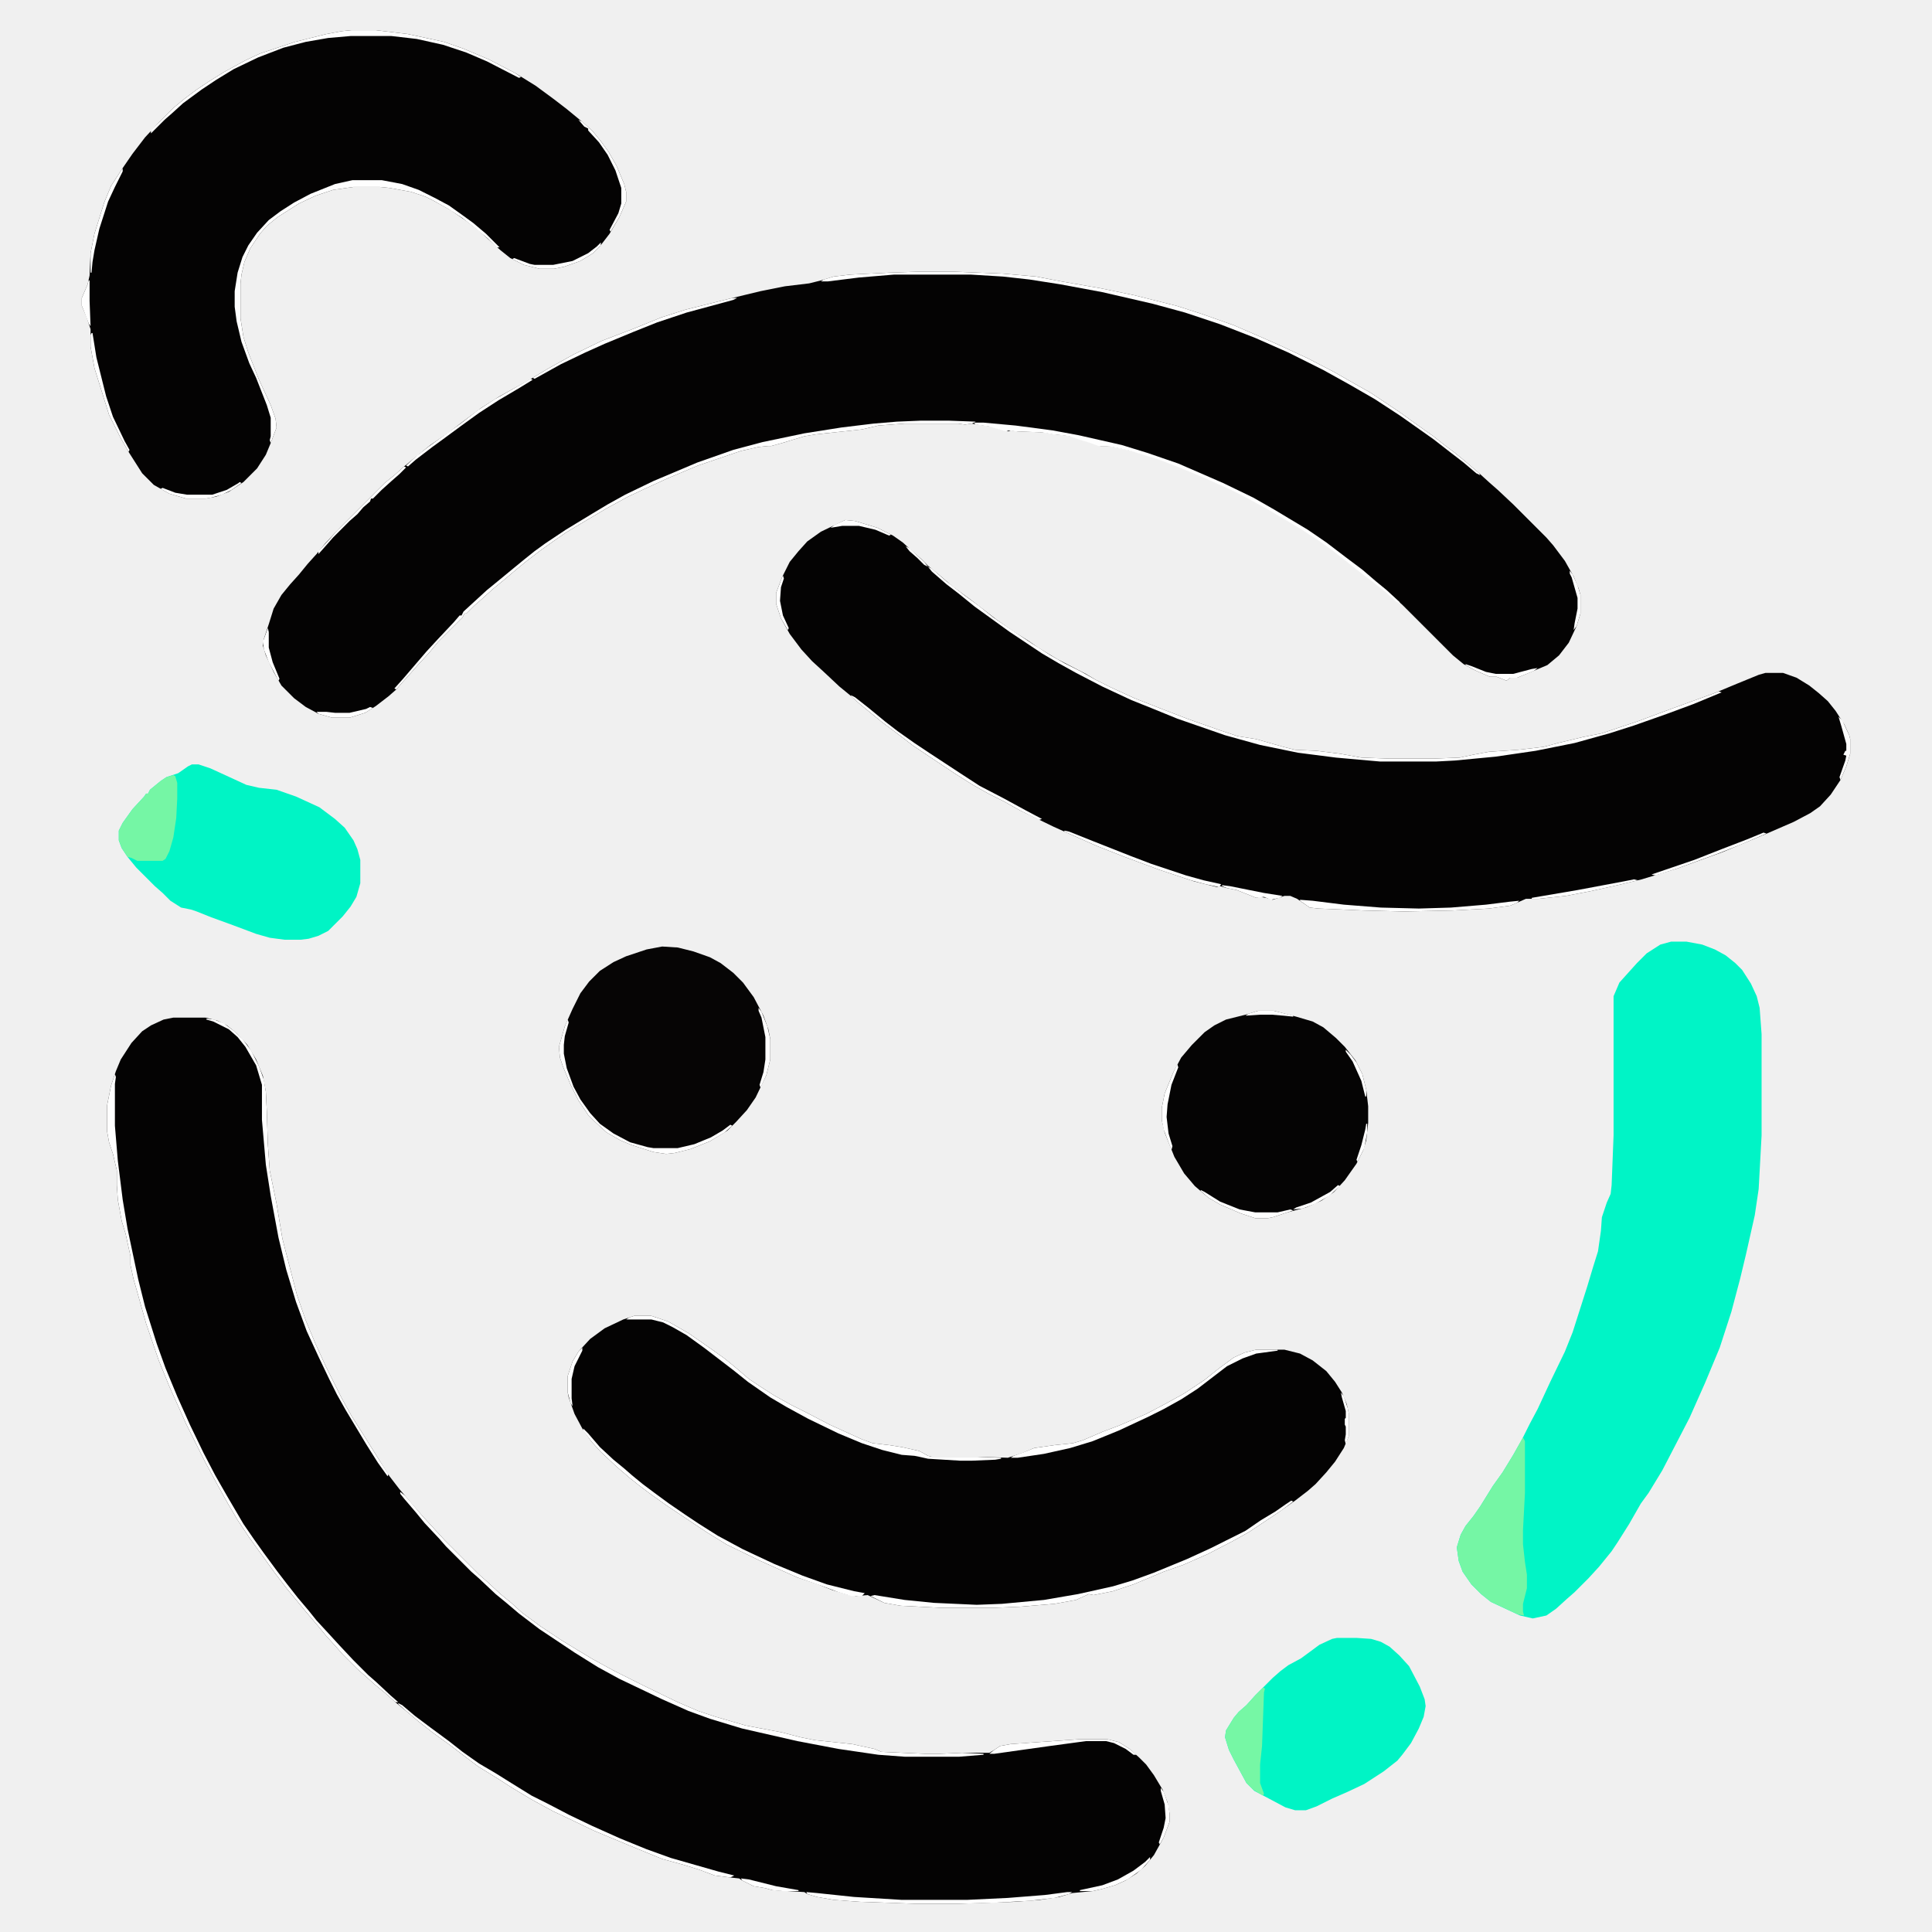
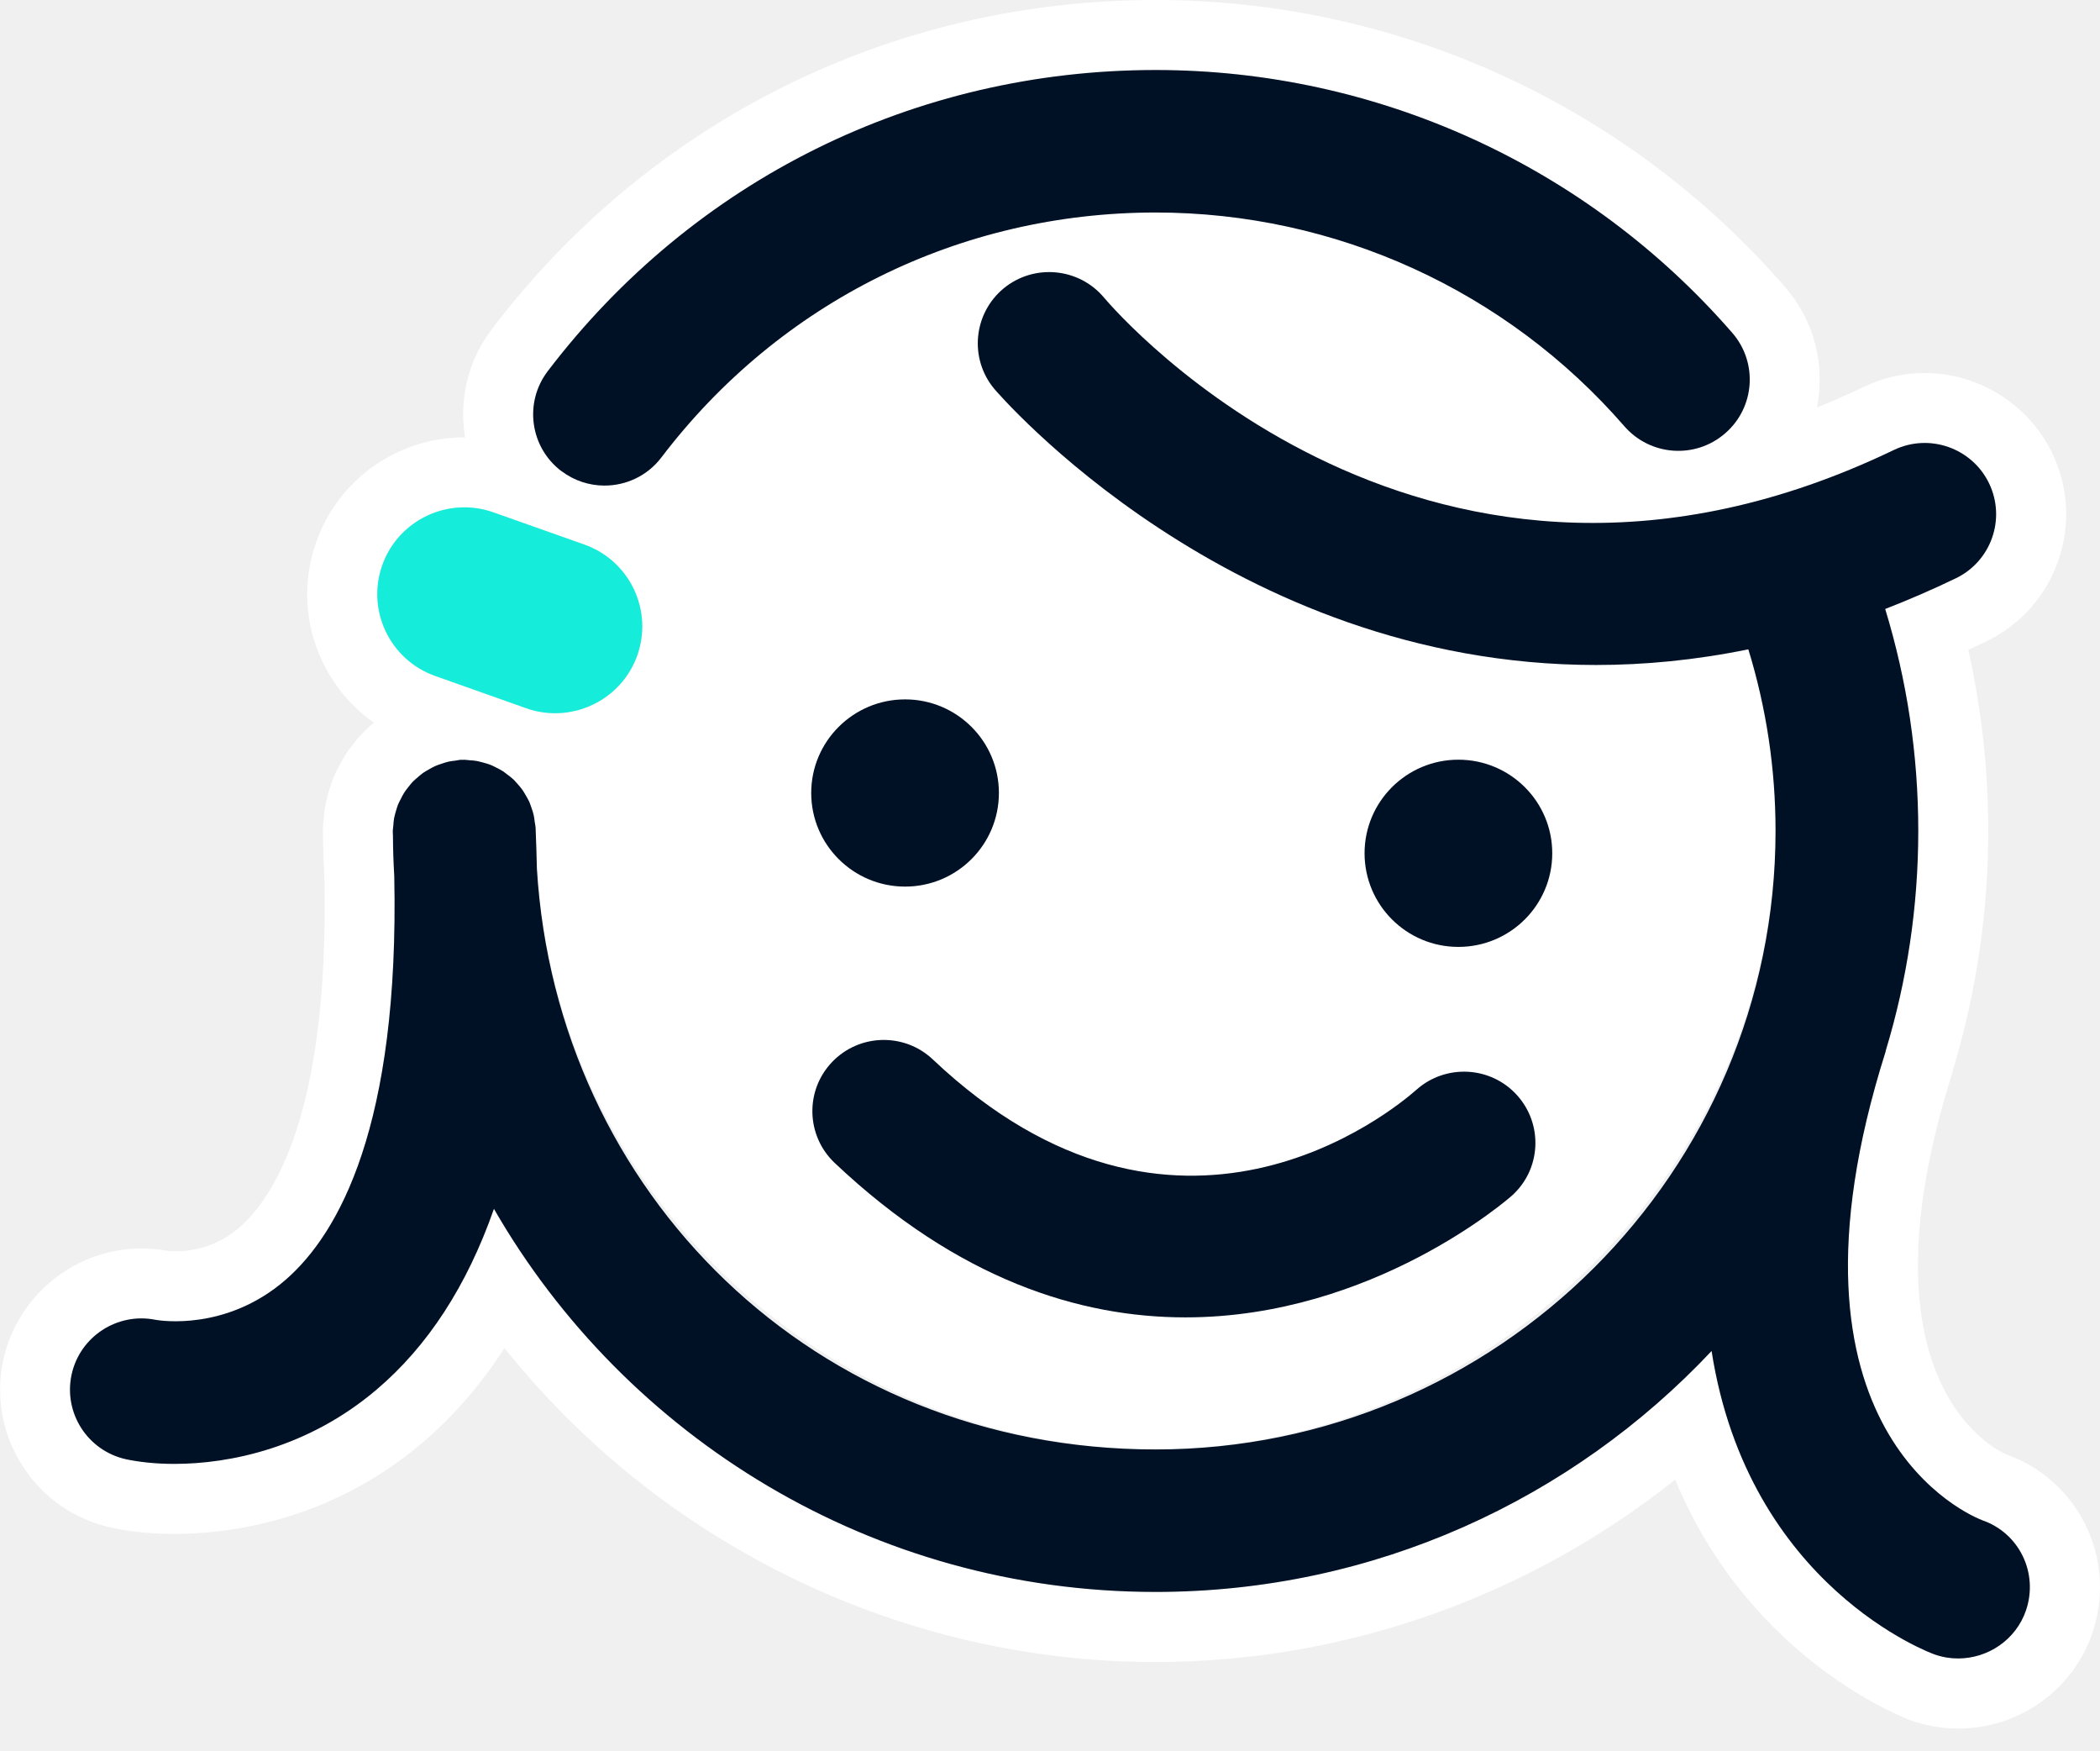
- <svg xmlns="http://www.w3.org/2000/svg" version="1.1" viewBox="0 0 1984 1984" width="1280" height="1280">
-   <path transform="translate(178,1045)" d="m0 0h33l12 3 10 5 10 8 11 12 9 15 7 17 3 16 1 20 1 33 2 28 7 34 6 36 15 58 9 26 10 24 11 24 16 32 10 18 12 19 15 24 12 19 10 13 11 13 13 15 11 12 12 13 35 35 8 7 14 13 11 9 11 10 19 14 21 14 18 11 15 9 22 12 30 15 35 17 21 9 18 6 31 9 37 7 19 5 15 3 38 4 23 5 7 3 45 2h15l23-1h28l5-3 6-4 11-2 71-5h28l12 3 11 7 10 9 7 7 8 11 9 15 5 13 2 11v9l-6 16-10 18-9 11-9 8-11 7-11 5-14 4-9 2-21 2-13 4-20 3-26 2-58 2h-43l-58-2-27-2-17-3-10-3-3-2-33-2-7-2-12-2-12-6-3-2-9-1-16-2-16-6-16-5-22-6-34-14-36-15-25-12-17-8-22-12-20-12-14-9-21-13-12-9-17-13-18-13-14-11-13-11-11-9-10-9-11-9-10-9-8-7-15-15-7-8-10-11-9-11-12-14-9-11-10-12-13-17-26-36-12-18-10-17-10-18-13-24-20-40-8-18-9-20-11-27-13-38-9-32-4-14-3-14v-9l-5-23-4-13-4-22-1-15v-15l-4-17-4-12-2-11v-27l4-20 5-15 5-12 11-17 11-12 9-6 13-6z" fill="#040303" />
-   <path transform="translate(943,279)" d="m0 0h37l50 2 34 3 26 5 40 7 34 7 44 11 25 8 34 12 30 13 18 8 28 13 27 14 21 12 16 9 30 20 18 13 17 12 10 8 12 9 11 9 14 12 11 10 8 7 16 15 34 34 7 8 12 16 9 16 5 12 2 7v19l-4 13-8 17-10 13-12 10-31 13h-7l-4 3-10-4h-7l-16-7-11-6-11-9-52-52-8-7-13-11-20-15-14-11-16-13-30-20-20-12-17-10-22-12-16-8-27-12-24-10-21-8-29-9-9-2-15-3h-9l-8-3-10-3-12-4-7-1-10-1-11-2-27-1-7-1-3 1-17-5-14-2-6-1-7 1-7-1h-55l-27 2-17 4-47 5-12 2-23 7-11 3h-3l-10 1-18 4-44 15-31 13-24 11-17 8-22 12-27 16-15 9-13 9-14 10-13 10-11 9-13 11-11 9-11 10-8 7-8 8h-2l-2 4-25 25-9 11-12 13-7 8-9 10-6 7-8 7-13 10-11 7-16 5h-18l-14-4-13-7-12-9-13-13-8-14-8-17-3-10 1-7 5-15 5-16 8-14 9-11 9-10 9-11 9-10 9-11 15-16 46-46 10-8 10-9 11-9 16-13 19-13 13-10 20-15 19-12 29-16 20-12 27-15 29-14 34-13 27-11 25-8 48-12 29-7 25-5 25-3 12-3 13-4 17-2 40-2z" fill="#040303" />
-   <path transform="translate(868,534)" d="m0 0 10 1 23 7 16 8 10 7 11 10 8 7 7 7 11 9 14 12 19 14 26 20 17 12 16 10 10 7 20 12 29 15 10 6 16 8 24 11 28 11 26 10 14 5 20 7 18 6 19 3 28 8 12 3 22 1 24 3 22 4 29 1h45l27-1 14-3 16-3 30-2 26-3 15-4 25-6 20-4 36-12 35-13 44-16 24-10 22-9 7-2h18l14 5 13 8 10 8 9 8 8 10 9 14 5 11 1 4v15l-4 13-6 14-10 15-11 12-10 7-17 9-30 13-43 18-47 17-36 11-25 6-27 6-26 5-28 3h-13l-16 7-22 3-38 2-49 1-41-1-47-2-9-1-13-9-7-3h-6l-12 4-7-2-6-1-4 1-20-8-10-2-7-2-3 1-24-6-36-12-35-13-28-11-25-11-20-9-35-17-16-9-16-8-16-9-19-12-42-28-13-10-20-15-22-18-10-9-11-9-16-15-12-11-11-12-12-16-9-16-5-15v-11l6-16 8-16 9-11 9-10 14-10z" fill="#040303" />
-   <path transform="translate(652,1351)" d="m0 0h16l18 6 21 12 23 16 14 10 11 9 14 12 12 8 14 9 18 10 16 8 23 12 33 15 11 4 17 2 13 2 18 4 9 5 4 1h47l31 1 15-5 12-5 21-3 19-2 10-3 21-9 16-6 28-12 19-10 20-11 21-14 15-12 15-11 11-5 12-3h29l16 4 13 7 14 11 9 11 7 11 5 12 2 9v24l-5 12-9 14-9 11-11 12-8 7-13 10-17 12-30 20-16 9-27 14-25 11-20 7-31 13-21 7-20 4-5-1-13 6-22 4-36 3-25 1h-57l-40-2-17-3-17-8-12 1-7-1-17-5-15-6-21-7-38-17-35-17-21-13-39-26-17-12-12-9-10-8-14-12-16-15-10-11-9-13-8-15-6-17-1-5v-17l5-15 6-10 12-13 15-11 19-9z" fill="#040303" />
-   <path transform="translate(361,31)" d="m0 0h25l33 4 37 8 20 7 26 11 27 14 21 13 19 14 13 10 17 14 9 8 9 11 8 11 8 14 8 19 2 8v10l-7 16-10 17-10 13-7 7-13 8-17 6-10 2h-15l-16-4-14-7-10-8-10-9-11-10-14-11-16-11-18-10-8-4-15-5-22-4-10-1h-27l-21 3-18 6-17 8-22 14-11 9-7 8-10 15-6 14-3 13-1 9v36l3 19 5 16 11 28 12 26 5 14 1 9-6 16-5 12-9 14-14 14-15 10-13 5-11 2h-20l-17-5-16-9-12-12-14-22-8-14-12-24-15-48-4-22v-18l-4-12-5-12v-8l6-14 2-9 1-23 4-20 10-32 7-17 11-17 11-16 13-17 14-15 16-16 11-9 12-9 12-8 16-10 22-12 15-7 36-12 32-8 16-3z" fill="#040303" />
-   <path transform="translate(1716,967)" d="m0 0h16l16 3 13 5 11 6 10 8 7 7 9 14 6 13 3 12 2 27v104l-3 55-4 27-9 40-6 25-9 34-12 37-15 36-16 36-28 54-14 23-8 11-12 21-12 19-6 9-13 16-11 12-14 14-8 7-11 10-10 7-14 3-13-3-30-14-10-8-10-10-9-13-4-11-2-14 4-13 5-9 8-10 7-10 13-21 10-14 11-18 9-16 8-16 8-15 13-28 15-31 8-20 15-47 6-20 5-16 3-21 1-14 5-15 4-9 1-9 2-51v-143l6-14 18-20 10-10 14-9z" fill="#00F4C6" />
-   <path transform="translate(1292,1038)" d="m0 0h16l23 6 17 5 11 6 13 11 9 9 11 14 7 14 4 16 2 17v17l-2 18-3 10-7 14-12 17-11 12-13 9-16 7-19 5-15 5-5 1h-13l-15-5-21-9-12-7-14-12-11-13-10-17-10-25-3-13v-12l3-15 9-22 8-15 11-13 13-13 10-7 12-6 20-5z" fill="#050404" />
-   <path transform="translate(680,972)" d="m0 0 16 1 16 4 17 6 11 6 13 10 10 10 11 15 10 19 5 14 2 10v21l-4 16-11 23-9 13-11 12-9 9-18 11-20 8-16 4-9 1-13-2-22-7-12-5-14-8-12-11-7-7-10-15-8-16-8-19-3-9-1-11 6-21 8-18 8-16 9-12 11-11 14-9 13-6 21-7z" fill="#060505" />
-   <path transform="translate(197,785)" d="m0 0h7l12 4 24 11 13 6 13 3 18 2 20 7 24 11 16 12 10 9 9 13 4 9 3 11v24l-4 14-6 10-8 10-15 15-10 5-10 3-8 1h-17l-15-2-14-4-24-9-22-8-15-6-6-2-10-2-11-7-8-8-8-7-19-19-9-11-6-9-3-8v-10l4-8 10-14 12-13 2-3h2l2-4 11-9 6-4 12-4 10-7z" fill="#00F4C5" />
-   <path transform="translate(1373,1682)" d="m0 0h20l15 1 10 3 9 5 10 9 10 11 11 21 5 13 1 7-2 11-5 12-8 15-9 12-5 6-14 11-20 13-17 8-16 7-16 8-11 4h-11l-10-3-32-17-8-8-13-24-5-10-4-13 1-7 8-13 5-6 8-7 9-10 18-18 8-7 8-6 13-7 19-14 13-6z" fill="#00F4C5" />
-   <path transform="translate(1564,1476)" d="m0 0 2 4v53l-2 38v15l2 18 2 13v14l-4 16v8l1 4-6-1-28-13-10-8-10-10-9-13-4-11-2-14 4-13 5-9 8-10 7-10 13-21 10-14 11-18z" fill="#75F6A5" />
-   <path transform="translate(178,796)" d="m0 0 2 1 2 7v16l-1 20-3 20-4 14-4 8-3 2h-26l-6-3-4-1-6-9-3-8v-10l4-8 10-14 12-13 2-3h2l2-4 11-9 6-4z" fill="#75F6A5" />
-   <path transform="translate(1297,1733)" d="m0 0 2 1-1 4-2 55-2 19v19l4 11-1 2-10-6-7-7-13-24-5-10-4-13 1-7 8-13 5-6 8-7 9-10z" fill="#76F7A5" />
-   <path transform="translate(411,1532)" d="m0 0 5 4 7 8 11 13 11 12 12 13 35 35 8 7 14 13 11 9 11 10 19 14 21 14 18 11 15 9 22 12 30 15 35 17 21 9 18 6 31 9 37 7 19 5 15 3 38 4 23 5 7 3 45 2h15l23-1 22 1v1l-25 2h-56l-27-2-41-6-42-8-57-13-33-10-22-8-27-12-44-21-22-12-24-15-36-24-21-16-13-11-11-9-17-16-8-7-26-26-7-8-15-16-9-11-12-14-4-5z" fill="#FEFEFE" />
-   <path transform="translate(953,582)" d="m0 0 4 2 15 13 18 14 15 11 15 12 19 13 21 14 19 12 14 8 16 8 16 9 16 8 24 11 28 11 26 10 14 5 20 7 18 6 19 3 28 8 12 3 22 1 24 3 22 4 29 1h45l27-1 14-3 16-3 30-2 26-3 15-4 25-6 20-4 36-12 35-13 44-16 5-2 3 1-29 12-27 10-34 12-25 8-36 10-40 8-41 6-42 4-19 1h-58l-45-4-39-5-39-8-36-10-49-17-27-11-20-8-30-14-27-14-18-10-17-10-33-22-36-26-16-13-13-10-15-13z" fill="#FEFEFE" />
-   <path transform="translate(118,1103)" d="m0 0 1 3-1 7v43l3 36 5 40 5 30 11 52 7 28 12 38 9 25 12 29 13 29 14 29 12 23 12 21 17 29 11 16 10 14 14 19 10 13 11 14 11 13 8 10 12 13 11 12 15 16 15 15 8 7 15 14 8 7h-3l-10-9-11-9-10-9-8-7-15-15-7-8-10-11-9-11-12-14-9-11-10-12-13-17-26-36-12-18-10-17-10-18-13-24-20-40-8-18-9-20-11-27-13-38-9-32-4-14-3-14v-9l-5-23-4-13-4-22-1-15v-15l-4-17-4-12-2-11v-27l4-20z" fill="#FEFEFE" />
-   <path transform="translate(943,279)" d="m0 0h37l50 2 34 3 26 5 40 7 34 7 44 11 25 8 34 12 30 13 18 8 28 13 27 14 21 12 16 9 30 20 18 13 17 12 10 8 12 9 11 9 14 12 1 2-4-2-13-11-13-10-18-14-34-24-26-17-26-15-27-15-36-18-34-15-36-14-36-12-33-9-52-12-43-8-32-5-27-3-33-2h-79l-36 3-32 4h-7l3-2 10-3 17-2 40-2z" fill="#FEFEFE" />
-   <path transform="translate(362,185)" d="m0 0h30l21 4 17 6 16 8 15 8 14 10 11 8 13 11 14 14h-3l-9-9-11-9-15-12-14-9-16-9-8-4-15-5-22-4-10-1h-27l-21 3-18 6-17 8-22 14-11 9-7 8-10 15-6 14-3 13-1 9v36l3 19 5 16 11 28 12 26 5 14 1 9-6 16-1-3 1-4v-19l-4-13-11-28-7-15-8-22-5-21-2-15v-16l3-19 5-16 6-12 9-13 12-13 12-9 14-9 17-9 25-10z" fill="#FEFEFE" />
-   <path transform="translate(945,432)" d="m0 0h30l27 1-4 2-7 1-7-1h-55l-27 2-17 4-47 5-12 2-23 7-11 3h-3l-10 1-18 4-44 15-31 13-24 11-17 8-22 12-27 16-15 9-13 9-14 10-13 10-11 9-13 11-11 9-11 10-8 7-8 8h-2l-2 4-25 25-9 11-12 13-7 8-9 10-6 7-2-1 9-10 24-28 12-13 16-17 6-7h2l2-4 24-22 11-9 17-14 11-9 10-8 11-8 21-14 28-17 15-9 18-10 29-14 45-19 37-13 30-8 43-9 38-6 33-4 24-2z" fill="#FEFEFE" />
-   <path transform="translate(1326,1541)" d="m0 0 2 1-12 9-33 22-16 9-27 14-25 11-20 7-31 13-21 7-20 4-5-1-13 6-22 4-36 3-25 1h-57l-40-2-17-3-14-7 4-1 31 5 30 3 44 2 26-1 43-4 35-6 36-8 20-6 22-8 34-14 24-11 36-18 16-11 15-9 10-7z" fill="#FEFEFE" />
-   <path transform="translate(652,1351)" d="m0 0h16l18 6 21 12 23 16 14 10 11 9 14 12 12 8 14 9 18 10 16 8 23 12 33 15 11 4 17 2 13 2 18 4 9 5 4 1h47l24 1v1l-6 1-24 1h-12l-33-2-9-2-5-1-13-1-20-5-21-7-24-10-31-15-22-12-17-10-23-16-15-12-30-23-18-13-14-8-10-5-12-3h-26l3-2z" fill="#FEFEFE" />
-   <path transform="translate(1e3 434)" d="m0 0h10l33 3 38 5 27 5 44 10 26 8 32 11 46 20 31 15 21 12 35 21 19 13 21 16 16 12 14 12 11 9 13 12 1 2-4-2-11-10-14-11-17-13-10-8-14-11-14-10-17-11-20-12-17-10-22-12-16-8-27-12-24-10-21-8-29-9-9-2-15-3h-9l-8-3-10-3-12-4-7-1-10-1-11-2-27-1-7-1-3 1-17-5-14-2z" fill="#FEFEFE" />
-   <path transform="translate(212,1046)" d="m0 0 8 1 10 4 12 9 7 7 9 12 8 16 5 14 2 12 1 20 1 33 2 28 7 34 6 36 15 58 9 26 10 24 11 24 16 32 10 18 12 19 15 24 11 17-1 2-10-14-12-19-21-35-9-16-8-16-11-23-12-26-11-30-10-33-8-33-8-43-5-32-4-46v-36l-6-20-11-19-8-10-9-8-16-8-7-2z" fill="#FEFEFE" />
-   <path transform="translate(1290,1386)" d="m0 0h22v1l-22 3-14 5-16 8-30 23-17 11-18 10-16 8-30 14-27 11-23 7-27 6-27 4h-7l3-2 11-4 10-4 21-3 19-2 10-3 21-9 16-6 28-12 19-10 20-11 21-14 15-12 15-11 11-5z" fill="#FEFEFE" />
-   <path transform="translate(361,31)" d="m0 0h25l33 4 37 8 20 7 26 11 27 14 6 4-2 1-33-17-21-9-24-8-27-6-26-3h-42l-23 2-23 4-23 6-26 10-25 12-18 11-15 10-19 14-11 10-8 7-14 14v-3l24-24 11-9 12-9 12-8 16-10 22-12 15-7 36-12 32-8 16-3z" fill="#FEFEFE" />
-   <path transform="translate(409,1749)" d="m0 0 4 2 13 11 16 12 19 14 14 11 17 12 17 10 16 10 21 13 16 8 23 12 23 11 29 13 27 11 25 9 49 14 16 4-4 2-16-2-16-6-16-5-22-6-34-14-36-15-25-12-17-8-22-12-20-12-14-9-21-13-12-9-17-13-18-13-14-11-13-11-8-7z" fill="#FEFEFE" />
-   <path transform="translate(599,1467)" d="m0 0 5 5 12 14 14 13 11 9 8 7 11 9 12 9 15 11 16 11 15 10 19 12 26 14 32 15 29 12 25 9 28 7 11 2-3 3h-11l-13-4-16-6-26-9-38-17-35-17-21-13-39-26-17-12-12-9-10-8-14-12-16-15-10-11-8-11z" fill="#FEFEFE" />
-   <path transform="translate(828,1943)" d="m0 0 11 1 38 4 49 3h67l42-2 38-3 23-3h5l-3 2-15 4-26 3-37 2-36 1h-43l-58-2-27-2-17-3-10-3z" fill="#FEFEFE" />
-   <path transform="translate(1335,924)" d="m0 0 13 1 32 4 38 3 39 1 33-1 36-3 24-3 10-1-2 2-7 3-22 3-38 2-49 1-41-1-47-2-9-1-10-7z" fill="#FEFEFE" />
-   <path transform="translate(583,1047)" d="m0 0 1 3-4 14-1 9v9l3 15 7 19 7 13 10 14 10 11 14 10 17 9 18 5 6 1h25l17-4 17-7 12-7 8-6 2 1-8 7-15 9-20 8-16 4-9 1-13-2-22-7-12-5-14-8-12-11-7-7-10-15-8-16-8-19-3-9-1-11 6-21z" fill="#FEFEFE" />
-   <path transform="translate(1109,1786)" d="m0 0h28l12 3 11 7 7 6h-3l-8-6-12-6-8-2h-21l-37 5-57 8h-5l5-4 6-4 11-2z" fill="#FEFEFE" />
-   <path transform="translate(752,306)" d="m0 0h5l-4 2-48 13-30 10-25 10-29 12-20 9-25 12-27 15-2-1 15-9 27-15 29-14 34-13 27-11 25-8z" fill="#FEFEFE" />
-   <path transform="translate(874,714)" d="m0 0 4 2 14 11 17 14 13 10 17 12 15 10 32 21 20 13 25 13 22 12 17 9-3 1-20-10-16-9-16-8-16-9-19-12-42-28-13-10-20-15-22-18-9-8z" fill="#FEFEFE" />
-   <path transform="translate(1093,853)" d="m0 0 5 1 25 10 38 15 21 8 36 12 18 5 18 4-2 3-14-3-15-4-33-11-35-13-28-11-25-11-9-4z" fill="#FEFEFE" />
-   <path transform="translate(94,342)" d="m0 0h1l4 25 10 40 7 21 12 25 5 9-1 2-8-14-12-24-15-48-4-22v-12z" fill="#FEFEFE" />
-   <path transform="translate(1233,1222)" d="m0 0 4 2 16 10 20 8 16 3h23l13-3 3 1-21 7-5 1h-13l-15-5-21-9-12-7-8-7z" fill="#FEFEFE" />
-   <path transform="translate(1209,1093)" d="m0 0 1 3-7 18-4 20-1 13 2 17 4 13-1 4-8-21-2-10v-12l3-15 9-22z" fill="#FEFEFE" />
-   <path transform="translate(594,123)" d="m0 0 4 2 10 9 9 11 8 11 8 14 8 19 2 8v10l-7 16-9 15-1-2 9-17 3-10v-16l-6-18-8-16-9-13-11-12v-2l-4-2z" fill="#FEFEFE" />
-   <path transform="translate(545,389)" d="m0 0 2 1-13 8-22 13-20 13-18 13-19 14-11 8-17 13-8 7-2-1 11-10 13-10 18-13 14-10 18-14 17-11 23-13z" fill="#FEFEFE" />
-   <path transform="translate(126,173)" d="m0 0v3l-8 16-7 15-9 28-5 22-2 12-1 11h-1v-20l4-20 10-32 7-17 11-17z" fill="#FEFEFE" />
-   <path transform="translate(779,1035)" d="m0 0 3 4 6 15 3 13v21l-4 16-6 13-1-3 4-13 2-13v-23l-4-20-3-7z" fill="#FEFEFE" />
-   <path transform="translate(1181,1907)" d="m0 0v3l-9 10-14 10-13 6-14 4-9 2h-13v-1l23-5 16-6 16-9 12-9z" fill="#FEFEFE" />
-   <path transform="translate(1678,903)" d="m0 0 4 1-21 5-27 6-26 5-28 3h-7v-1l47-8 48-9z" fill="#FEFEFE" />
-   <path transform="translate(617,249)" d="m0 0v3l-8 8-13 8-17 6-10 2h-15l-16-4-12-6 2-1 16 6 5 1h19l20-4 16-8 9-7z" fill="#FEFEFE" />
-   <path transform="translate(415,479)" d="m0 0 2 1-7 7-8 7-10 9-9 9h-2l-1 3-7 6-6 7-8 7-17 17-7 8-8 9v-3l12-13 7-8 49-49 10-8z" fill="#FEFEFE" />
-   <path transform="translate(91,288)" d="m0 0h1v21l1 26-2-3-5-13-2-5v-8l6-14z" fill="#FEFEFE" />
-   <path transform="translate(1811,855)" d="m0 0 3 1-28 12-23 9-41 15-22 7-4-1 44-15 28-11 26-10z" fill="#FEFEFE" />
-   <path transform="translate(380,726)" d="m0 0 3 1-8 5-16 5h-18l-14-4-2-2h10l9 1h15l17-4z" fill="#FEFEFE" />
-   <path transform="translate(1888,736)" d="m0 0 4 4 7 15 1 4v15l-4 13-6 14-1-3 6-17 1-5-3-1 2-4h1v-7l-5-18z" fill="#FCFCFC" />
-   <path transform="translate(1255,909)" d="m0 0 8 1 35 7 19 3-3 2-9 2-7-3-8 1-20-8-10-2-5-2z" fill="#FEFEFE" />
-   <path transform="translate(1505,682)" d="m0 0 6 2 15 6 10 2h18l19-5 6-1-4 3-17 7h-7l-4 3-10-4h-7l-16-7-9-5z" fill="#FEFEFE" />
-   <path transform="translate(246,495)" d="m0 0 2 1-10 7-10 5-11 3-6 1h-20l-17-5-9-5 2-1 13 5 12 2h26l15-5 12-7z" fill="#FEFEFE" />
-   <path transform="translate(761,1929)" d="m0 0 8 1 28 7 23 4v1h-16l-11-1-7-2-12-2-12-6z" fill="#FEFEFE" />
-   <path transform="translate(598,1384)" d="m0 0v3l-8 16-3 13v20l1 8-2-3-3-11v-17l5-15 6-10z" fill="#FEFEFE" />
-   <path transform="translate(275,645)" d="m0 0 1 4v16l4 15 7 17-1 2-10-19-5-13-1-8z" fill="#FEFEFE" />
-   <path transform="translate(1192,1836)" d="m0 0 3 4 5 14 1 8v9l-6 16-4 7-1-2 5-15 2-10-1-14-4-14z" fill="#FEFEFE" />
-   <path transform="translate(868,534)" d="m0 0 10 1 23 7 14 7-2 1-14-6-17-4h-17l-12 2 4-3z" fill="#FEFEFE" />
-   <path transform="translate(1612,586)" d="m0 0 3 4 5 11 3 10v19l-4 13-3 4 1-7 3-15v-11l-6-21-2-4z" fill="#FEFEFE" />
-   <path transform="translate(804,591)" d="m0 0 1 3-3 9-1 14 3 15 6 13-1 2-7-12-5-15v-11l6-16z" fill="#FEFEFE" />
-   <path transform="translate(1292,1038)" d="m0 0h16l20 5v1l-10-1-12-1h-12l-15 1 3-2z" fill="#FEFEFE" />
-   <path transform="translate(1377,1430)" d="m0 0 3 4 4 12 1 5v24l-3 8-1-4 1-6v-8l-1-2v-6l1-1v-7l-4-14z" fill="#FEFEFE" />
-   <path transform="translate(1374,1217)" d="m0 0 2 1-11 10-14 8-13 5-10 1 3-2 15-5 20-11z" fill="#FEFEFE" />
-   <path transform="translate(1382,1078)" d="m0 0 5 5 6 8 6 12 4 16v7h-1l-4-16-9-20-7-10z" fill="#FEFEFE" />
-   <path transform="translate(1403,1154)" d="m0 0h1v9l-3 16-7 14-1-2 5-15 4-16z" fill="#FEFEFE" />
-   <path transform="translate(930,561)" d="m0 0 4 2 15 14 4 5-4-2-7-7-8-7z" fill="#FEFEFE" />
+ <svg xmlns="http://www.w3.org/2000/svg" width="24" height="20" viewBox="0 0 24 20" fill="none">
+   <g clip-path="url(#clip0_4219_1186)">
+     <path d="M23.835 17.425C23.649 17.046 23.328 16.76 22.93 16.618C22.829 16.576 21.186 15.816 22.312 12.259C22.318 12.237 22.324 12.216 22.328 12.198C22.59 11.32 22.723 10.411 22.723 9.495C22.723 8.796 22.646 8.103 22.495 7.425C22.563 7.394 22.631 7.362 22.698 7.33C23.086 7.143 23.38 6.816 23.522 6.408C23.665 6.001 23.64 5.563 23.452 5.174C23.184 4.62 22.613 4.262 21.996 4.262C21.752 4.262 21.517 4.316 21.296 4.422C21.119 4.507 20.941 4.585 20.765 4.656C20.778 4.588 20.787 4.521 20.792 4.452C20.823 4.022 20.684 3.605 20.401 3.28C18.591 1.195 15.969 0 13.206 0C10.204 0 7.44 1.37 5.623 3.758C5.361 4.101 5.25 4.526 5.308 4.953C5.31 4.968 5.312 4.983 5.315 4.997H5.306C4.548 4.997 3.868 5.476 3.615 6.189C3.455 6.641 3.479 7.127 3.685 7.559C3.82 7.843 4.023 8.082 4.274 8.257C4.267 8.262 4.241 8.285 4.241 8.285C4.218 8.304 4.181 8.337 4.139 8.38C4.095 8.427 4.063 8.468 4.042 8.495L4.031 8.509C4.013 8.532 3.981 8.572 3.949 8.623C3.913 8.677 3.89 8.723 3.875 8.753L3.865 8.773C3.851 8.799 3.828 8.844 3.806 8.9C3.781 8.962 3.766 9.013 3.757 9.048L3.752 9.065C3.744 9.095 3.729 9.144 3.718 9.206C3.706 9.269 3.702 9.322 3.7 9.359C3.696 9.389 3.69 9.437 3.69 9.495V9.499L3.689 9.518L3.692 9.569C3.693 9.722 3.699 9.882 3.708 10.044C3.761 12.723 3.125 13.685 2.741 14.02C2.477 14.249 2.198 14.297 2.009 14.297C1.962 14.297 1.931 14.294 1.92 14.293C1.82 14.274 1.718 14.264 1.617 14.264C0.861 14.264 0.197 14.801 0.037 15.54C-0.053 15.96 0.026 16.392 0.261 16.754C0.495 17.116 0.857 17.366 1.28 17.456C1.492 17.502 1.739 17.526 1.994 17.526C2.593 17.526 3.755 17.391 4.816 16.494C5.177 16.189 5.494 15.824 5.765 15.402C7.557 17.644 10.298 18.99 13.207 18.99C15.367 18.99 17.467 18.243 19.145 16.906C20.016 19.005 21.831 19.654 21.852 19.662C22.025 19.72 22.201 19.75 22.38 19.75C23.073 19.75 23.688 19.312 23.912 18.661C24.052 18.251 24.025 17.813 23.835 17.426L23.835 17.425ZM6.26 4.242C7.924 2.054 10.456 0.8 13.207 0.8C15.738 0.8 18.14 1.895 19.798 3.803C20.093 4.144 20.056 4.658 19.716 4.951C19.375 5.246 18.86 5.209 18.565 4.87C17.217 3.317 15.264 2.427 13.207 2.427C10.971 2.427 8.913 3.448 7.56 5.226C7.399 5.437 7.156 5.548 6.909 5.548C6.737 5.548 6.564 5.494 6.417 5.383C6.057 5.111 5.987 4.6 6.26 4.242H6.26ZM4.369 6.457C4.552 5.941 5.121 5.672 5.639 5.854L6.678 6.222C7.196 6.405 7.466 6.973 7.283 7.489C7.138 7.896 6.755 8.149 6.345 8.149C6.235 8.149 6.123 8.131 6.013 8.092L4.973 7.723C4.456 7.54 4.185 6.974 4.369 6.457ZM23.154 18.4C23.039 18.738 22.72 18.949 22.379 18.949C22.292 18.949 22.201 18.935 22.113 18.904C22.084 18.895 19.983 18.134 19.562 15.436C17.971 17.128 15.711 18.189 13.207 18.189C9.976 18.189 7.151 16.424 5.646 13.812C5.339 14.691 4.89 15.383 4.299 15.882C3.52 16.542 2.63 16.725 1.993 16.725C1.777 16.725 1.591 16.704 1.446 16.673C1.006 16.578 0.725 16.146 0.819 15.707C0.913 15.271 1.342 14.991 1.779 15.079C1.829 15.089 2.588 15.212 3.265 14.622C3.875 14.092 4.566 12.86 4.507 10.012C4.497 9.856 4.492 9.7 4.492 9.542C4.491 9.539 4.491 9.536 4.491 9.533V9.531C4.491 9.519 4.49 9.506 4.49 9.494C4.49 9.473 4.495 9.454 4.496 9.434C4.498 9.405 4.5 9.376 4.505 9.349C4.509 9.323 4.517 9.298 4.524 9.274C4.532 9.247 4.539 9.221 4.548 9.195C4.558 9.171 4.57 9.149 4.582 9.127C4.594 9.103 4.606 9.078 4.62 9.056C4.634 9.034 4.65 9.015 4.666 8.995C4.683 8.974 4.698 8.953 4.717 8.934C4.734 8.915 4.753 8.899 4.773 8.883C4.792 8.865 4.813 8.847 4.835 8.831C4.855 8.817 4.877 8.805 4.9 8.792C4.923 8.778 4.946 8.765 4.971 8.754C4.995 8.743 5.02 8.735 5.045 8.727C5.07 8.718 5.096 8.709 5.122 8.703C5.149 8.697 5.176 8.695 5.204 8.691C5.225 8.688 5.245 8.682 5.267 8.682C5.273 8.681 5.28 8.682 5.287 8.682C5.293 8.682 5.299 8.681 5.305 8.681C5.324 8.681 5.342 8.685 5.361 8.686C5.393 8.688 5.424 8.69 5.455 8.695C5.475 8.699 5.494 8.706 5.514 8.711C5.547 8.719 5.578 8.728 5.609 8.74C5.628 8.748 5.645 8.757 5.662 8.766C5.692 8.78 5.721 8.794 5.749 8.813C5.766 8.823 5.781 8.837 5.797 8.849C5.822 8.868 5.847 8.887 5.87 8.909C5.885 8.924 5.899 8.941 5.913 8.957C5.933 8.979 5.953 9.002 5.971 9.026C5.985 9.045 5.996 9.066 6.007 9.086C6.021 9.111 6.036 9.135 6.049 9.161C6.059 9.184 6.066 9.208 6.074 9.233C6.083 9.259 6.093 9.284 6.099 9.312C6.104 9.338 6.108 9.365 6.111 9.392C6.114 9.413 6.119 9.434 6.121 9.456C6.128 9.616 6.132 9.772 6.136 9.927C6.36 13.623 9.445 16.561 13.206 16.561C16.967 16.561 20.291 13.39 20.291 9.494C20.291 8.784 20.186 8.089 19.98 7.419C19.872 7.441 19.766 7.46 19.66 7.478C19.41 6.451 19.022 5.928 19.02 5.927C19.835 5.832 20.711 5.589 21.642 5.142C22.048 4.947 22.536 5.117 22.732 5.521C22.927 5.927 22.756 6.413 22.351 6.608C22.078 6.739 21.809 6.855 21.544 6.957C21.795 7.776 21.923 8.628 21.923 9.494C21.923 10.36 21.792 11.205 21.552 11.999C21.551 12.005 21.551 12.011 21.548 12.017C20.167 16.382 22.55 17.33 22.651 17.368C23.078 17.513 23.3 17.975 23.154 18.4L23.154 18.4Z" fill="white" />
+     <path d="M10.344 10.13C10.936 10.13 11.416 9.651 11.416 9.06C11.416 8.47 10.936 7.991 10.344 7.991C9.752 7.991 9.271 8.47 9.271 9.06C9.271 9.651 9.752 10.13 10.344 10.13Z" fill="#001126" />
+     <path d="M16.667 10.819C17.26 10.819 17.74 10.34 17.74 9.749C17.74 9.159 17.26 8.68 16.667 8.68C16.075 8.68 15.595 9.159 15.595 9.749C15.595 10.34 16.075 10.819 16.667 10.819Z" fill="#001126" />
+     <path d="M6.416 5.382C6.564 5.494 6.737 5.548 6.909 5.548C7.155 5.548 7.399 5.437 7.559 5.226C8.912 3.448 10.971 2.428 13.207 2.428C15.264 2.428 17.216 3.318 18.564 4.87C18.86 5.21 19.374 5.247 19.715 4.952C20.056 4.658 20.093 4.144 19.798 3.804C18.139 1.895 15.737 0.8 13.207 0.8C10.456 0.8 7.924 2.055 6.259 4.242C5.987 4.601 6.057 5.111 6.416 5.383V5.382Z" fill="#001126" />
+     <path d="M9.539 13.287C10.952 14.623 12.343 15.052 13.547 15.052C15.699 15.052 17.256 13.682 17.28 13.66C17.613 13.36 17.638 12.848 17.339 12.515C17.039 12.181 16.525 12.153 16.189 12.45C15.916 12.692 13.441 14.733 10.661 12.105C10.334 11.796 9.818 11.81 9.508 12.136C9.198 12.462 9.212 12.977 9.539 13.287Z" fill="#001126" />
+     <path d="M22.653 17.369C22.55 17.33 20.168 16.382 21.549 12.018C21.551 12.012 21.552 12.005 21.553 11.999C21.793 11.206 21.923 10.365 21.923 9.494C21.923 8.624 21.795 7.777 21.545 6.958C21.81 6.855 22.079 6.739 22.351 6.608C22.757 6.413 22.927 5.927 22.732 5.522C22.536 5.117 22.048 4.947 21.643 5.142C16.328 7.696 12.768 3.579 12.617 3.4C12.329 3.057 11.815 3.01 11.469 3.296C11.123 3.584 11.075 4.097 11.363 4.443C11.398 4.483 14.056 7.598 18.24 7.598C18.794 7.598 19.375 7.543 19.981 7.419C20.187 8.089 20.292 8.785 20.292 9.494C20.292 13.391 17.113 16.561 13.207 16.561C9.3 16.561 6.361 13.623 6.136 9.927C6.132 9.772 6.128 9.616 6.121 9.456C6.12 9.434 6.114 9.414 6.111 9.392C6.108 9.365 6.105 9.338 6.099 9.312C6.093 9.284 6.084 9.259 6.075 9.233C6.066 9.209 6.059 9.184 6.049 9.161C6.037 9.135 6.022 9.111 6.008 9.086C5.996 9.066 5.985 9.045 5.971 9.026C5.954 9.001 5.934 8.979 5.914 8.956C5.9 8.94 5.886 8.924 5.871 8.909C5.848 8.887 5.823 8.868 5.797 8.849C5.781 8.837 5.766 8.824 5.749 8.813C5.721 8.795 5.692 8.78 5.663 8.766C5.645 8.757 5.628 8.748 5.61 8.741C5.579 8.728 5.547 8.72 5.515 8.711C5.495 8.706 5.475 8.7 5.455 8.696C5.424 8.69 5.393 8.688 5.361 8.686C5.343 8.685 5.325 8.681 5.306 8.681C5.3 8.681 5.294 8.682 5.287 8.682C5.28 8.682 5.274 8.681 5.267 8.681C5.246 8.682 5.225 8.688 5.204 8.691C5.177 8.694 5.149 8.697 5.123 8.703C5.096 8.709 5.071 8.718 5.045 8.727C5.02 8.735 4.995 8.743 4.971 8.754C4.946 8.765 4.923 8.779 4.9 8.792C4.878 8.805 4.855 8.817 4.835 8.831C4.813 8.847 4.793 8.865 4.772 8.883C4.753 8.899 4.734 8.915 4.716 8.933C4.698 8.953 4.682 8.974 4.665 8.995C4.65 9.015 4.633 9.034 4.62 9.056C4.605 9.078 4.594 9.102 4.582 9.126C4.57 9.149 4.558 9.171 4.548 9.195C4.538 9.221 4.531 9.248 4.523 9.274C4.516 9.299 4.509 9.323 4.504 9.349C4.499 9.377 4.497 9.405 4.495 9.434C4.494 9.454 4.489 9.474 4.489 9.494C4.489 9.507 4.49 9.519 4.49 9.531C4.49 9.532 4.49 9.532 4.49 9.533C4.49 9.536 4.49 9.539 4.491 9.543C4.491 9.7 4.497 9.857 4.506 10.012C4.565 12.861 3.874 14.092 3.265 14.622C2.587 15.212 1.827 15.089 1.778 15.08C1.341 14.992 0.912 15.271 0.818 15.707C0.724 16.147 1.004 16.579 1.445 16.674C1.589 16.704 1.776 16.726 1.992 16.726C2.629 16.726 3.518 16.542 4.298 15.882C4.888 15.383 5.337 14.691 5.645 13.812C7.15 16.425 9.975 18.189 13.206 18.189C15.711 18.189 17.97 17.128 19.561 15.436C19.982 18.133 22.083 18.895 22.112 18.904C22.201 18.935 22.29 18.949 22.378 18.949C22.718 18.949 23.038 18.738 23.154 18.4C23.299 17.975 23.078 17.514 22.651 17.369H22.653Z" fill="#001126" />
+     <path d="M4.973 7.723L6.013 8.092C6.123 8.131 6.235 8.149 6.345 8.149C6.755 8.149 7.138 7.895 7.283 7.489C7.466 6.972 7.196 6.405 6.678 6.222L5.639 5.854C5.122 5.671 4.553 5.941 4.369 6.457C4.186 6.973 4.456 7.54 4.973 7.723Z" fill="#15ECDA" />
+   </g>
+   <defs>
+     <clipPath id="clip0_4219_1186">
+       <rect width="24" height="19.749" fill="white" />
+     </clipPath>
+   </defs>
</svg>
